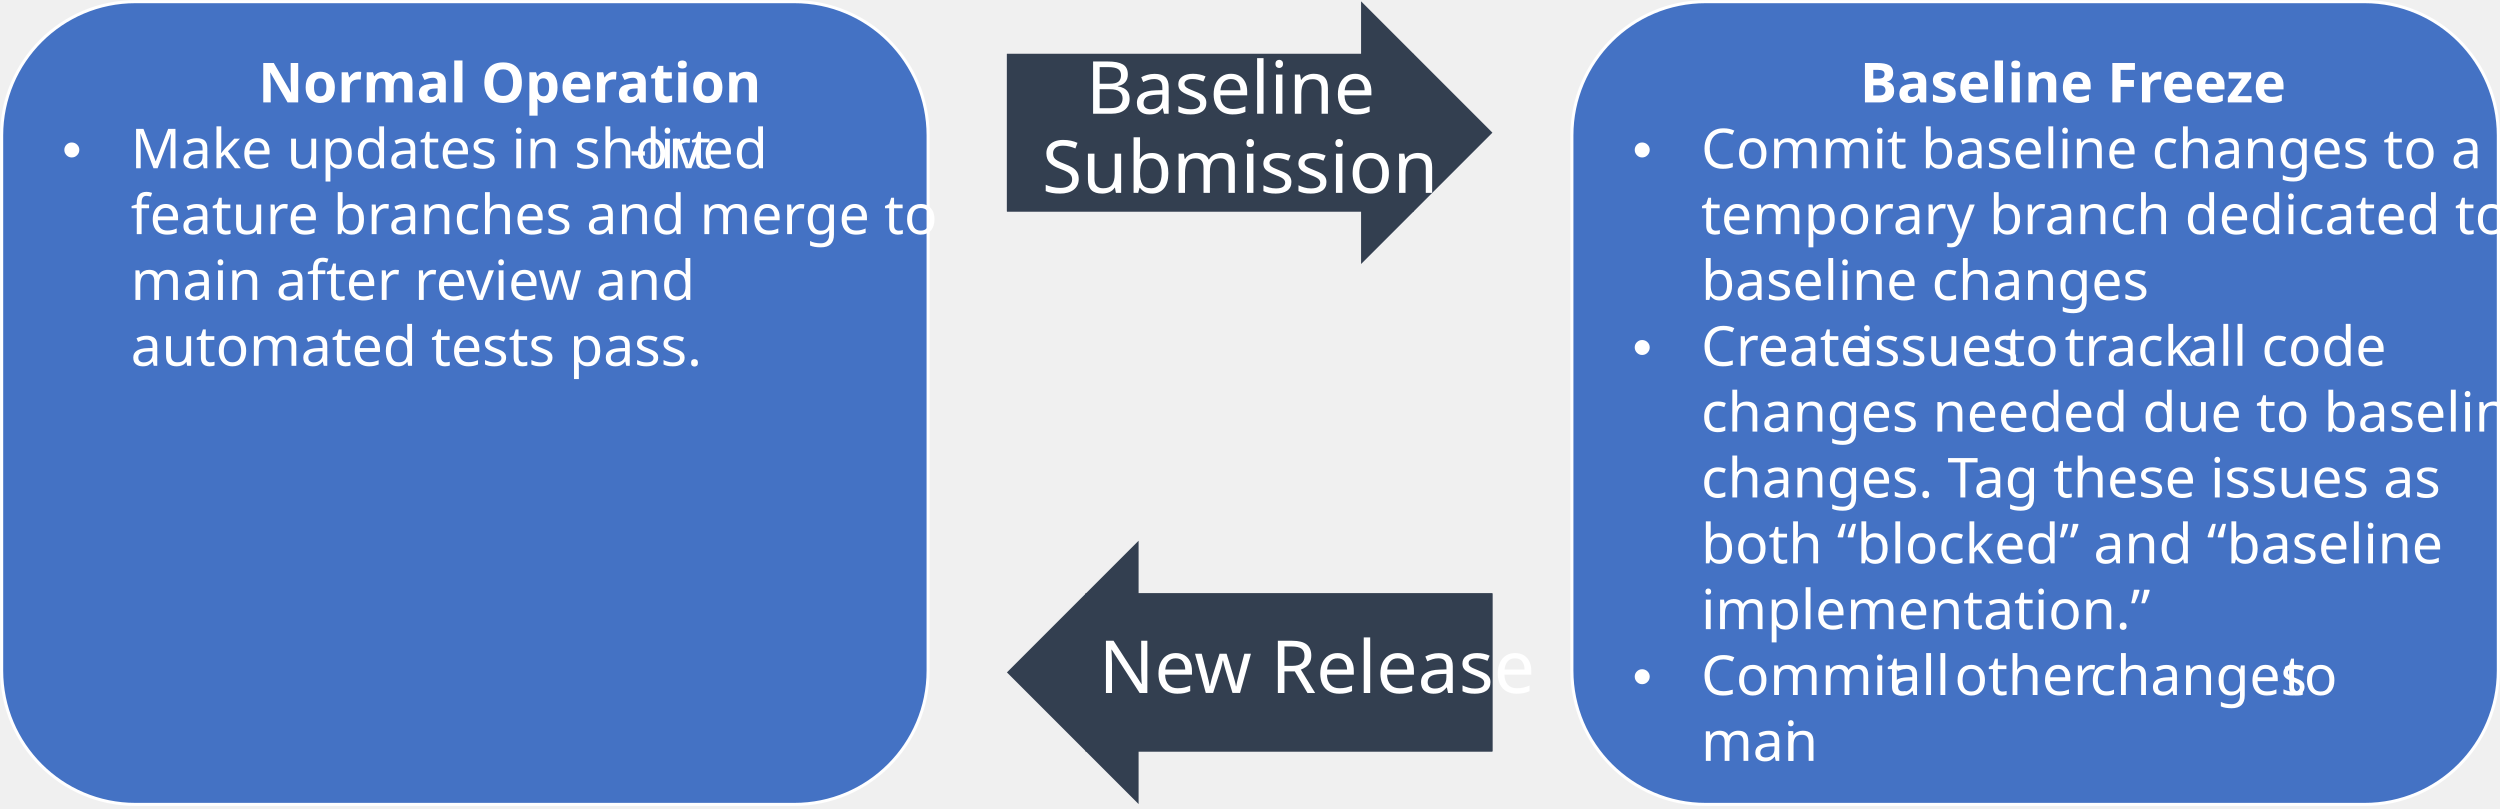
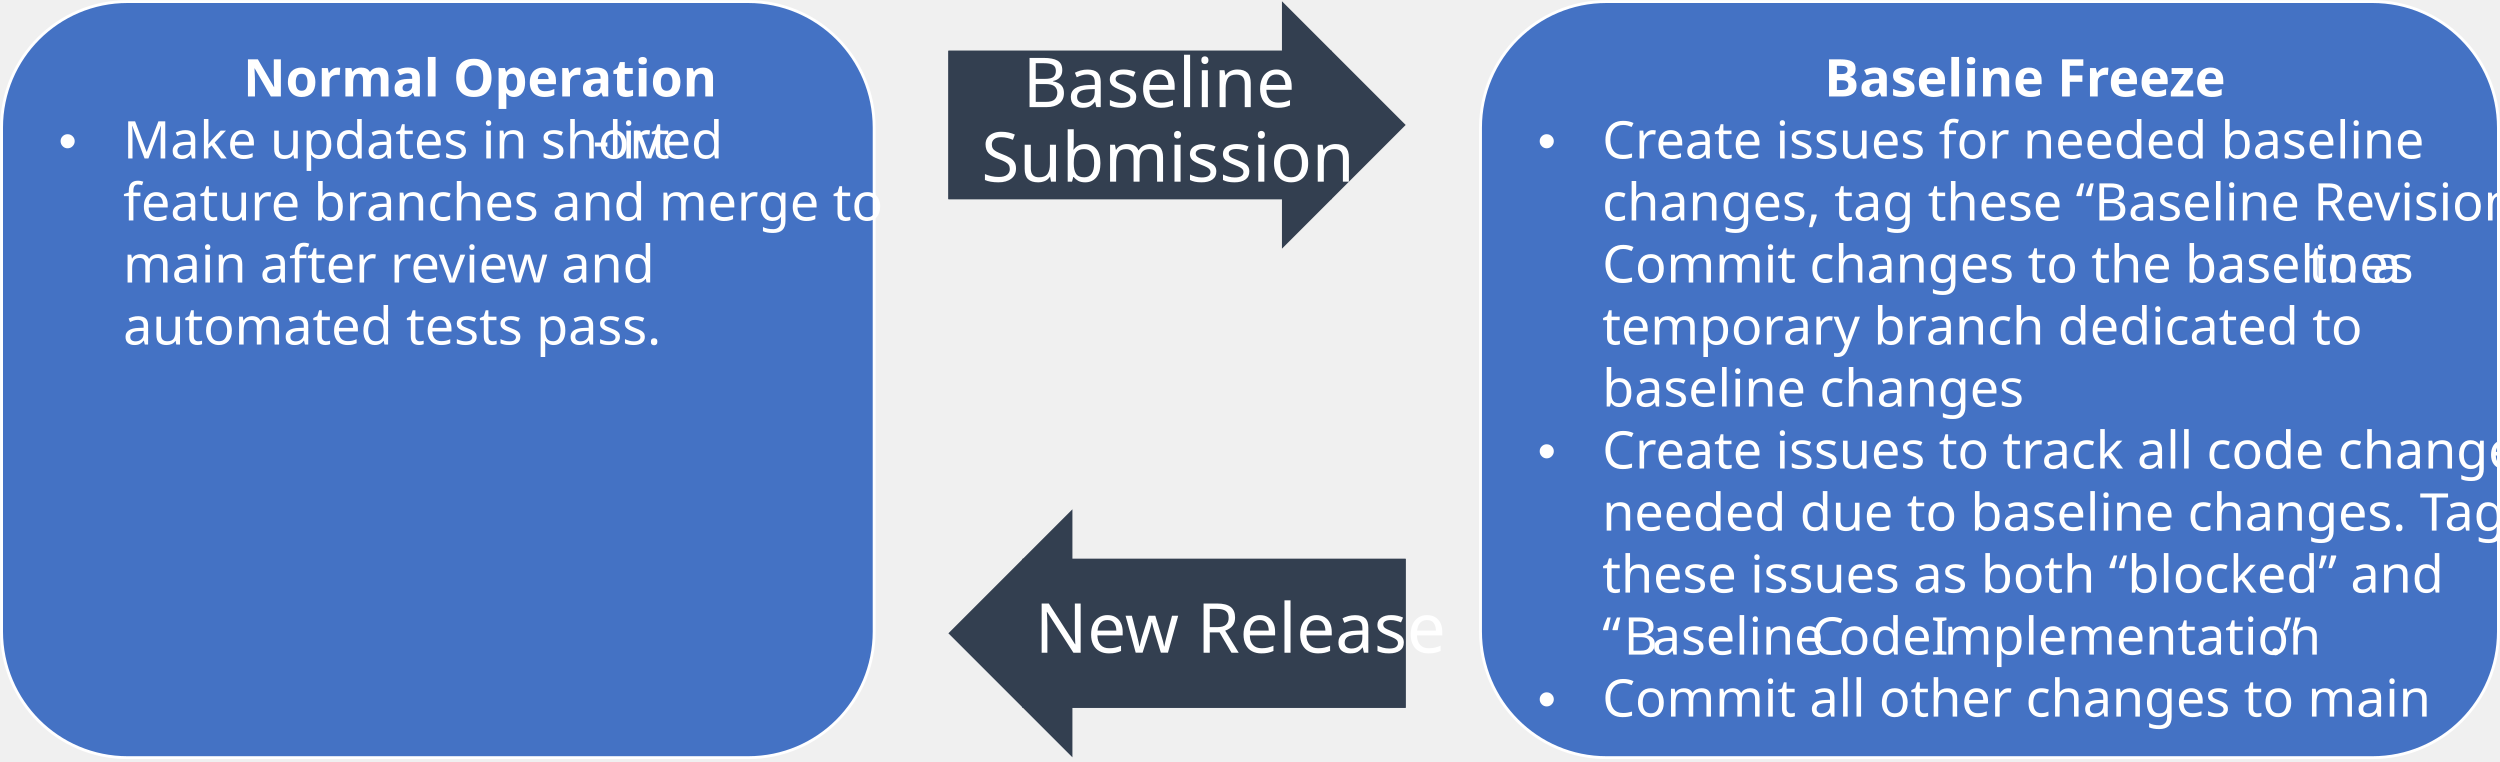
- <svg xmlns="http://www.w3.org/2000/svg" width="3759" height="1216" xml:space="preserve" overflow="hidden">
+ <svg xmlns="http://www.w3.org/2000/svg" width="3991" height="1216" xml:space="preserve" overflow="hidden">
  <defs>
    <clipPath id="clip0">
-       <rect x="321" y="619" width="3759" height="1216" />
+       <rect x="321" y="619" width="3991" height="1216" />
    </clipPath>
  </defs>
  <g clip-path="url(#clip0)" transform="translate(-321 -619)">
    <path d="M1835 700 2367.5 700 2367.5 621 2565 818.501 2367.5 1016 2367.5 937 1835 937Z" fill="#333F50" fill-rule="evenodd" />
    <rect x="1835" y="700" width="612" height="237" fill="#333F50" />
    <text fill="#FFFFFF" font-family="Calibri,Calibri_MSFontService,sans-serif" font-weight="400" font-size="110" transform="matrix(1 0 0 1 1953.9 790)">Baseline </text>
    <text fill="#FFFFFF" font-family="Calibri,Calibri_MSFontService,sans-serif" font-weight="400" font-size="110" transform="matrix(1 0 0 1 1887.74 909)">Submission</text>
    <path d="M2565 1748.8 2033 1748.8 2033 1828 1835 1630 2033 1432 2033 1511.2 2565 1511.2Z" fill="#333F50" fill-rule="evenodd" />
    <rect x="1953" y="1511" width="612" height="238" fill="#333F50" />
    <text fill="#FFFFFF" font-family="Calibri,Calibri_MSFontService,sans-serif" font-weight="400" font-size="110" transform="matrix(1 0 0 1 1973.22 1661)">New Release</text>
    <path d="M323.5 822.67C323.5 711.567 413.567 621.5 524.67 621.5L1515.33 621.5C1626.43 621.5 1716.5 711.567 1716.5 822.67L1716.5 1627.33C1716.5 1738.43 1626.43 1828.5 1515.33 1828.5L524.67 1828.5C413.567 1828.5 323.5 1738.43 323.5 1627.33Z" stroke="#FFFFFF" stroke-width="4.583" stroke-miterlimit="8" fill="#4472C4" fill-rule="evenodd" />
    <text fill="#FFFFFF" font-family="Calibri,Calibri_MSFontService,sans-serif" font-weight="700" font-size="83" transform="matrix(1 0 0 1 709.359 773)">Normal Operation</text>
    <text fill="#FFFFFF" font-family="Arial,Arial_MSFontService,sans-serif" font-weight="400" font-size="83" transform="matrix(1 0 0 1 414.467 872)">•</text>
    <text fill="#FFFFFF" font-family="Calibri,Calibri_MSFontService,sans-serif" font-weight="400" font-size="83" transform="matrix(1 0 0 1 517.592 872)">Make updates in short</text>
    <text fill="#FFFFFF" font-family="Calibri,Calibri_MSFontService,sans-serif" font-weight="400" font-size="83" transform="matrix(1 0 0 1 1267.24 872)">-</text>
    <text fill="#FFFFFF" font-family="Calibri,Calibri_MSFontService,sans-serif" font-weight="400" font-size="83" transform="matrix(1 0 0 1 1292.45 872)">lived </text>
    <text fill="#FFFFFF" font-family="Calibri,Calibri_MSFontService,sans-serif" font-weight="400" font-size="83" transform="matrix(1 0 0 1 517.592 971)">feature branches and merge to </text>
    <text fill="#FFFFFF" font-family="Calibri,Calibri_MSFontService,sans-serif" font-weight="400" font-size="83" transform="matrix(1 0 0 1 517.592 1070)">main after review and </text>
    <text fill="#FFFFFF" font-family="Calibri,Calibri_MSFontService,sans-serif" font-weight="400" font-size="83" transform="matrix(1 0 0 1 517.592 1169)">automated tests pass.</text>
-     <path d="M2684.5 822.67C2684.5 711.567 2774.57 621.5 2885.67 621.5L3876.33 621.5C3987.43 621.5 4077.5 711.567 4077.5 822.67L4077.5 1627.33C4077.5 1738.43 3987.43 1828.5 3876.33 1828.5L2885.67 1828.5C2774.57 1828.5 2684.5 1738.43 2684.5 1627.33Z" stroke="#FFFFFF" stroke-width="4.583" stroke-miterlimit="8" fill="#4472C4" fill-rule="evenodd" />
-     <text fill="#FFFFFF" font-family="Calibri,Calibri_MSFontService,sans-serif" font-weight="700" font-size="83" transform="matrix(1 0 0 1 3117.66 773)">Baseline Freeze</text>
+     <path d="M2684.5 822.67C2684.5 711.567 2774.57 621.5 2885.67 621.5L4108.33 621.5C4219.43 621.5 4309.5 711.567 4309.5 822.67L4309.5 1627.33C4309.5 1738.43 4219.43 1828.5 4108.33 1828.5L2885.67 1828.5C2774.57 1828.5 2684.5 1738.43 2684.5 1627.33Z" stroke="#FFFFFF" stroke-width="4.583" stroke-miterlimit="8" fill="#4472C4" fill-rule="evenodd" />
+     <text fill="#FFFFFF" font-family="Calibri,Calibri_MSFontService,sans-serif" font-weight="700" font-size="83" transform="matrix(1 0 0 1 3233.39 773)">Baseline Freeze</text>
    <text fill="#FFFFFF" font-family="Arial,Arial_MSFontService,sans-serif" font-weight="400" font-size="83" transform="matrix(1 0 0 1 2775.72 872)">•</text>
-     <text fill="#FFFFFF" font-family="Calibri,Calibri_MSFontService,sans-serif" font-weight="400" font-size="83" transform="matrix(1 0 0 1 2878.85 872)">Commit baseline changes to a </text>
-     <text fill="#FFFFFF" font-family="Calibri,Calibri_MSFontService,sans-serif" font-weight="400" font-size="83" transform="matrix(1 0 0 1 2878.85 971)">temporary branch dedicated to </text>
-     <text fill="#FFFFFF" font-family="Calibri,Calibri_MSFontService,sans-serif" font-weight="400" font-size="83" transform="matrix(1 0 0 1 2878.85 1070)">baseline changes</text>
-     <text fill="#FFFFFF" font-family="Arial,Arial_MSFontService,sans-serif" font-weight="400" font-size="83" transform="matrix(1 0 0 1 2775.72 1169)">•</text>
-     <text fill="#FFFFFF" font-family="Calibri,Calibri_MSFontService,sans-serif" font-weight="400" font-size="83" transform="matrix(1 0 0 1 2878.85 1169)">Create</text>
-     <text fill="#FFFFFF" font-family="Calibri,Calibri_MSFontService,sans-serif" font-weight="400" font-size="83" transform="matrix(1 0 0 1 3117.32 1169)">issues</text>
-     <text fill="#FFFFFF" font-family="Calibri,Calibri_MSFontService,sans-serif" font-weight="400" font-size="83" transform="matrix(1 0 0 1 3336.17 1169)">to</text>
-     <text fill="#FFFFFF" font-family="Calibri,Calibri_MSFontService,sans-serif" font-weight="400" font-size="83" transform="matrix(1 0 0 1 3425.32 1169)">track</text>
-     <text fill="#FFFFFF" font-family="Calibri,Calibri_MSFontService,sans-serif" font-weight="400" font-size="83" transform="matrix(1 0 0 1 3610.39 1169)">all code </text>
-     <text fill="#FFFFFF" font-family="Calibri,Calibri_MSFontService,sans-serif" font-weight="400" font-size="83" transform="matrix(1 0 0 1 2878.85 1268)">changes needed due to baseline </text>
-     <text fill="#FFFFFF" font-family="Calibri,Calibri_MSFontService,sans-serif" font-weight="400" font-size="83" transform="matrix(1 0 0 1 2878.85 1367)">changes. Tag these issues as </text>
-     <text fill="#FFFFFF" font-family="Calibri,Calibri_MSFontService,sans-serif" font-weight="400" font-size="83" transform="matrix(1 0 0 1 2878.85 1466)">both “blocked” and “baseline </text>
-     <text fill="#FFFFFF" font-family="Calibri,Calibri_MSFontService,sans-serif" font-weight="400" font-size="83" transform="matrix(1 0 0 1 2878.85 1565)">implementation.”</text>
-     <text fill="#FFFFFF" font-family="Arial,Arial_MSFontService,sans-serif" font-weight="400" font-size="83" transform="matrix(1 0 0 1 2775.72 1664)">•</text>
-     <text fill="#FFFFFF" font-family="Calibri,Calibri_MSFontService,sans-serif" font-weight="400" font-size="83" transform="matrix(1 0 0 1 2878.85 1664)">Commit</text>
-     <text fill="#FFFFFF" font-family="Calibri,Calibri_MSFontService,sans-serif" font-weight="400" font-size="83" transform="matrix(1 0 0 1 3163.59 1664)">all</text>
-     <text fill="#FFFFFF" font-family="Calibri,Calibri_MSFontService,sans-serif" font-weight="400" font-size="83" transform="matrix(1 0 0 1 3259.84 1664)">other</text>
-     <text fill="#FFFFFF" font-family="Calibri,Calibri_MSFontService,sans-serif" font-weight="400" font-size="83" transform="matrix(1 0 0 1 3463.22 1664)">changes</text>
-     <text fill="#FFFFFF" font-family="Calibri,Calibri_MSFontService,sans-serif" font-weight="400" font-size="83" transform="matrix(1 0 0 1 3755.3 1664)">to</text>
-     <text fill="#FFFFFF" font-family="Calibri,Calibri_MSFontService,sans-serif" font-weight="400" font-size="83" transform="matrix(1 0 0 1 2878.85 1763)">mai</text>
-     <text fill="#FFFFFF" font-family="Calibri,Calibri_MSFontService,sans-serif" font-weight="400" font-size="83" transform="matrix(1 0 0 1 3003.17 1763)">n</text>
+     <text fill="#FFFFFF" font-family="Calibri,Calibri_MSFontService,sans-serif" font-weight="400" font-size="83" transform="matrix(1 0 0 1 2878.85 872)">Create issues for needed baseline </text>
+     <text fill="#FFFFFF" font-family="Calibri,Calibri_MSFontService,sans-serif" font-weight="400" font-size="83" transform="matrix(1 0 0 1 2878.85 971)">changes, tag these “Baseline Revision.” </text>
+     <text fill="#FFFFFF" font-family="Calibri,Calibri_MSFontService,sans-serif" font-weight="400" font-size="83" transform="matrix(1 0 0 1 2878.85 1070)">Commit changes to the baselines </text>
+     <text fill="#FFFFFF" font-family="Calibri,Calibri_MSFontService,sans-serif" font-weight="400" font-size="83" transform="matrix(1 0 0 1 4006 1070)">to a </text>
+     <text fill="#FFFFFF" font-family="Calibri,Calibri_MSFontService,sans-serif" font-weight="400" font-size="83" transform="matrix(1 0 0 1 2878.85 1169)">temporary branch dedicated to </text>
+     <text fill="#FFFFFF" font-family="Calibri,Calibri_MSFontService,sans-serif" font-weight="400" font-size="83" transform="matrix(1 0 0 1 2878.85 1268)">baseline changes</text>
+     <text fill="#FFFFFF" font-family="Arial,Arial_MSFontService,sans-serif" font-weight="400" font-size="83" transform="matrix(1 0 0 1 2775.72 1367)">•</text>
+     <text fill="#FFFFFF" font-family="Calibri,Calibri_MSFontService,sans-serif" font-weight="400" font-size="83" transform="matrix(1 0 0 1 2878.85 1367)">Create issues to track all code changes </text>
+     <text fill="#FFFFFF" font-family="Calibri,Calibri_MSFontService,sans-serif" font-weight="400" font-size="83" transform="matrix(1 0 0 1 2878.85 1466)">needed due to baseline changes. Tag </text>
+     <text fill="#FFFFFF" font-family="Calibri,Calibri_MSFontService,sans-serif" font-weight="400" font-size="83" transform="matrix(1 0 0 1 2878.85 1565)">these issues as both “blocked” and </text>
+     <text fill="#FFFFFF" font-family="Calibri,Calibri_MSFontService,sans-serif" font-weight="400" font-size="83" transform="matrix(1 0 0 1 2878.85 1664)">“</text>
+     <text fill="#FFFFFF" font-family="Calibri,Calibri_MSFontService,sans-serif" font-weight="400" font-size="83" transform="matrix(1 0 0 1 2913.22 1664)">B</text>
+     <text fill="#FFFFFF" font-family="Calibri,Calibri_MSFontService,sans-serif" font-weight="400" font-size="83" transform="matrix(1 0 0 1 2957.91 1664)">aseline </text>
+     <text fill="#FFFFFF" font-family="Calibri,Calibri_MSFontService,sans-serif" font-weight="400" font-size="83" transform="matrix(1 0 0 1 3212.29 1664)">C</text>
+     <text fill="#FFFFFF" font-family="Calibri,Calibri_MSFontService,sans-serif" font-weight="400" font-size="83" transform="matrix(1 0 0 1 3256.4 1664)">ode </text>
+     <text fill="#FFFFFF" font-family="Calibri,Calibri_MSFontService,sans-serif" font-weight="400" font-size="83" transform="matrix(1 0 0 1 3403.64 1664)">I</text>
+     <text fill="#FFFFFF" font-family="Calibri,Calibri_MSFontService,sans-serif" font-weight="400" font-size="83" transform="matrix(1 0 0 1 3424.26 1664)">mplementation</text>
+     <text fill="#FFFFFF" font-family="Calibri,Calibri_MSFontService,sans-serif" font-weight="400" font-size="83" transform="matrix(1 0 0 1 3942.52 1664)">.”</text>
+     <text fill="#FFFFFF" font-family="Arial,Arial_MSFontService,sans-serif" font-weight="400" font-size="83" transform="matrix(1 0 0 1 2775.72 1763)">•</text>
+     <text fill="#FFFFFF" font-family="Calibri,Calibri_MSFontService,sans-serif" font-weight="400" font-size="83" transform="matrix(1 0 0 1 2878.85 1763)">Commit all other changes to main</text>
  </g>
</svg>
